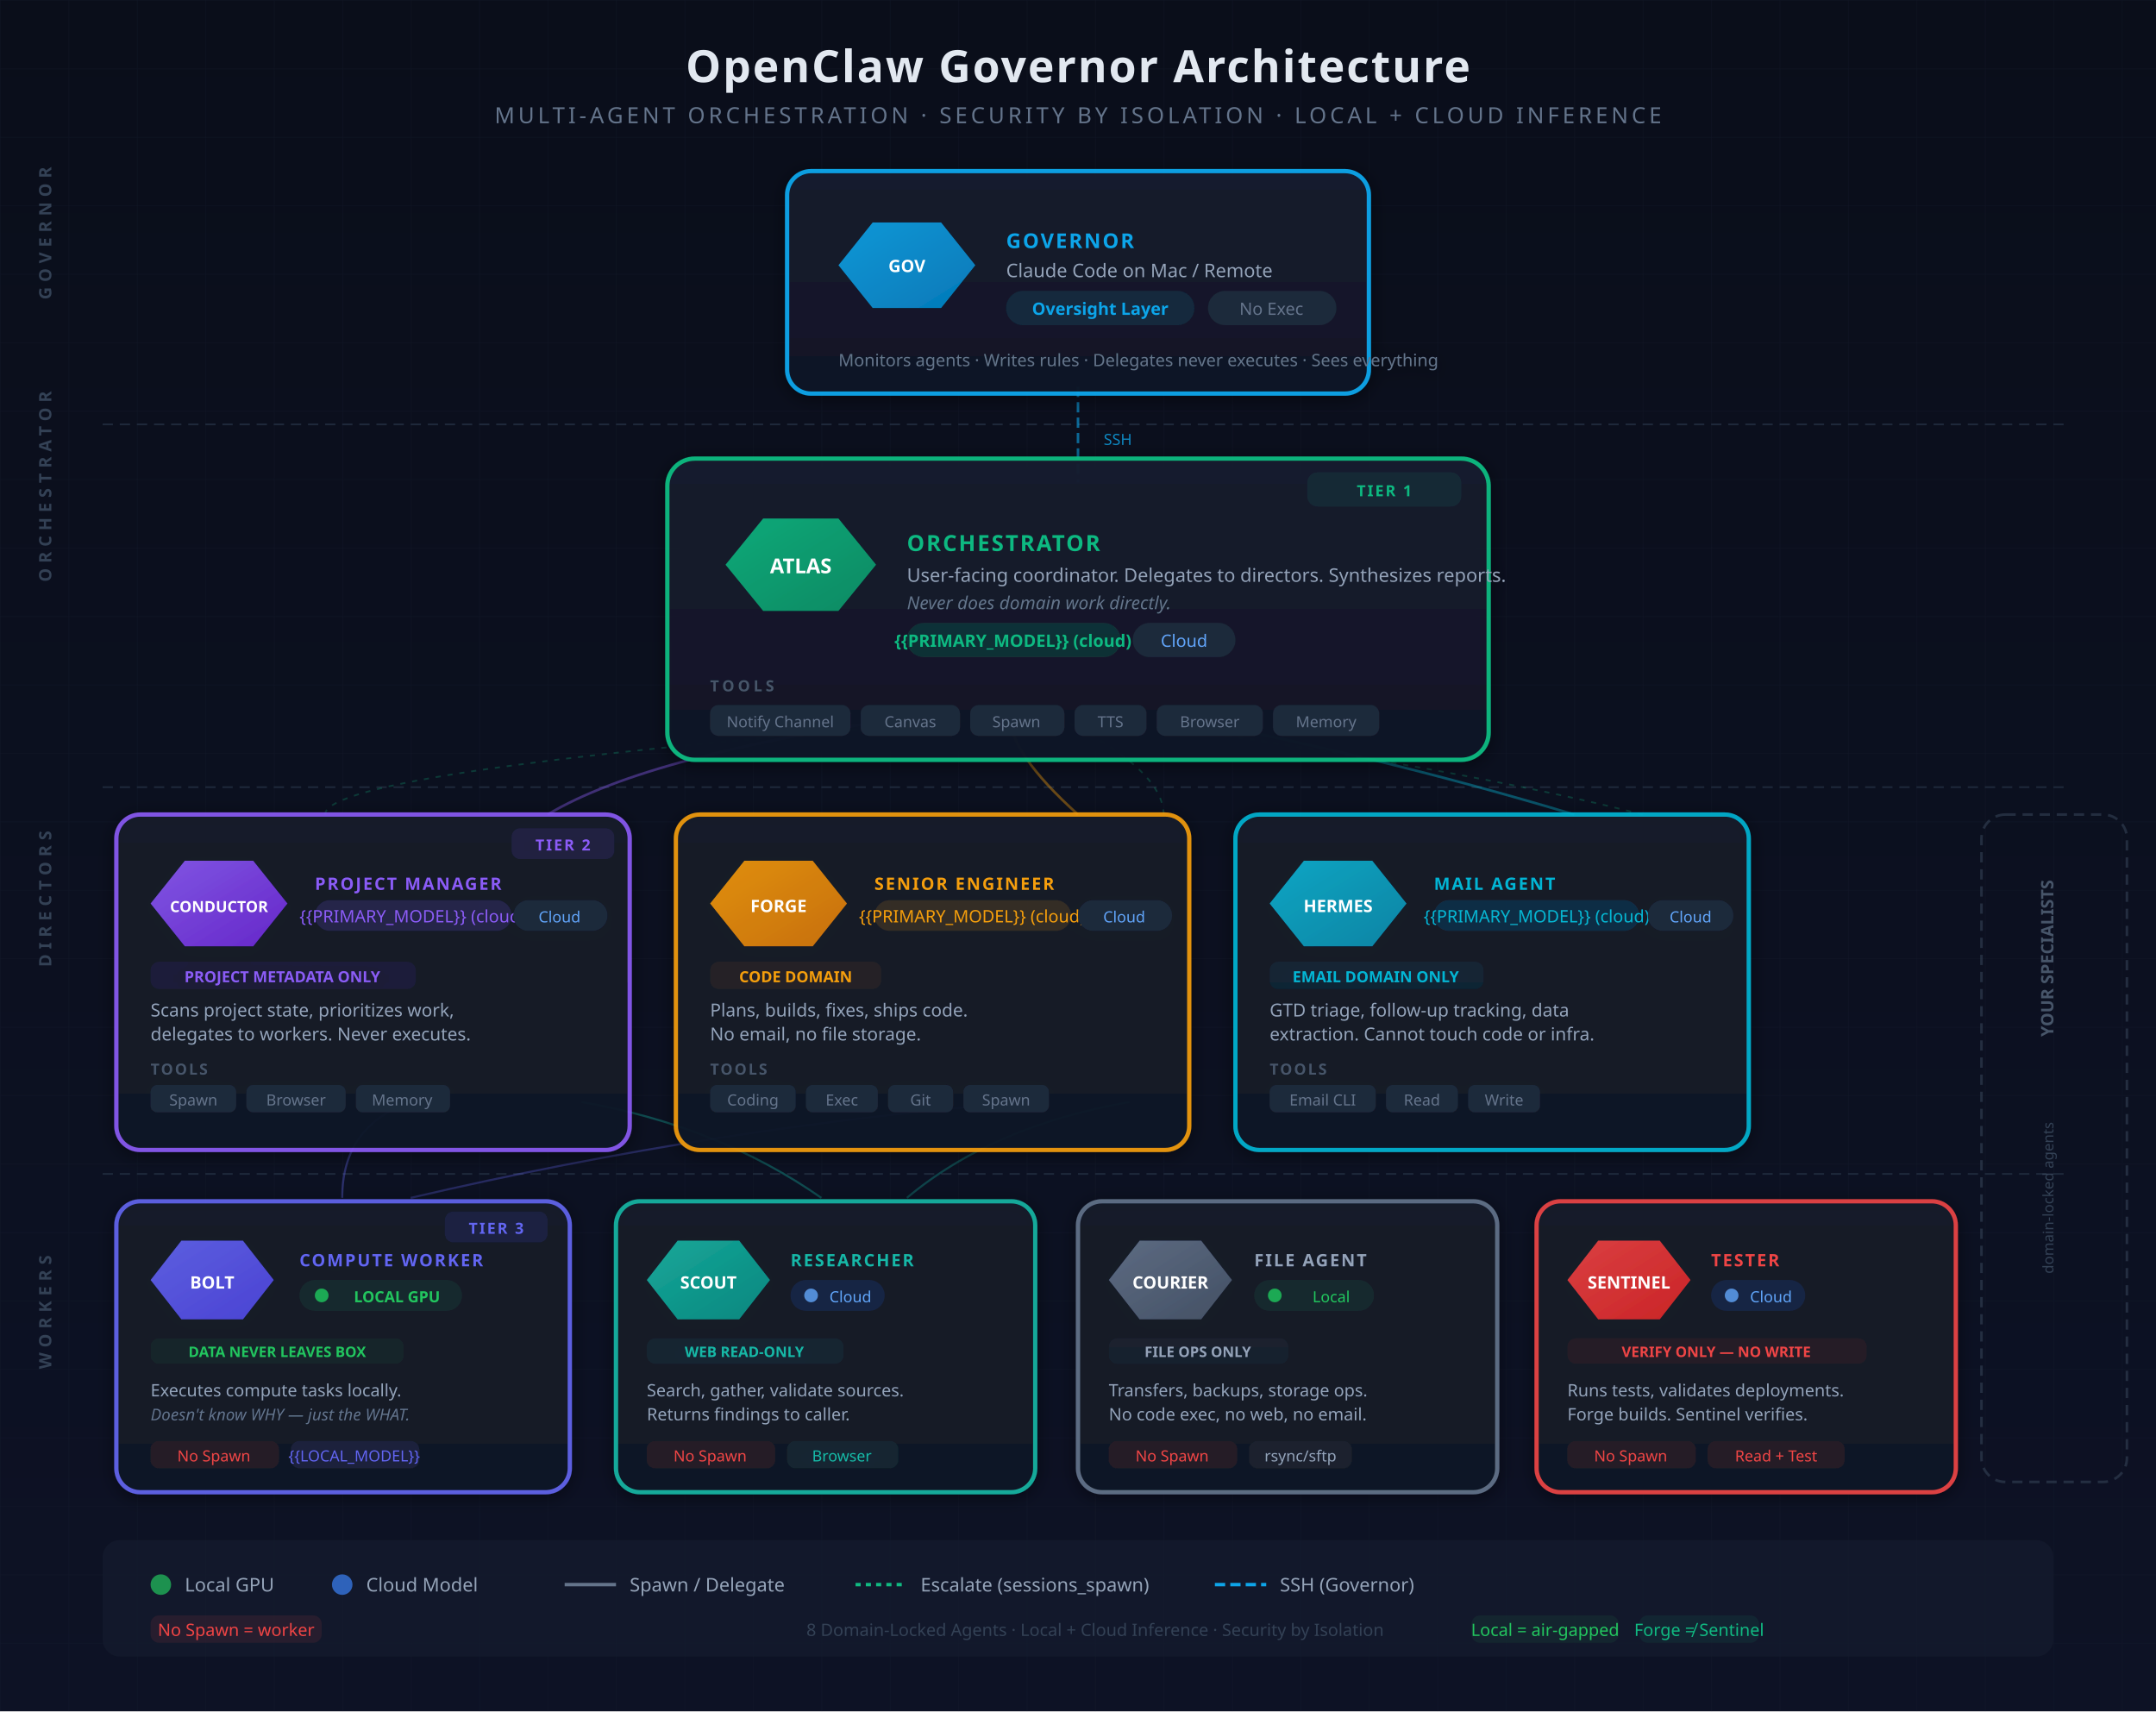
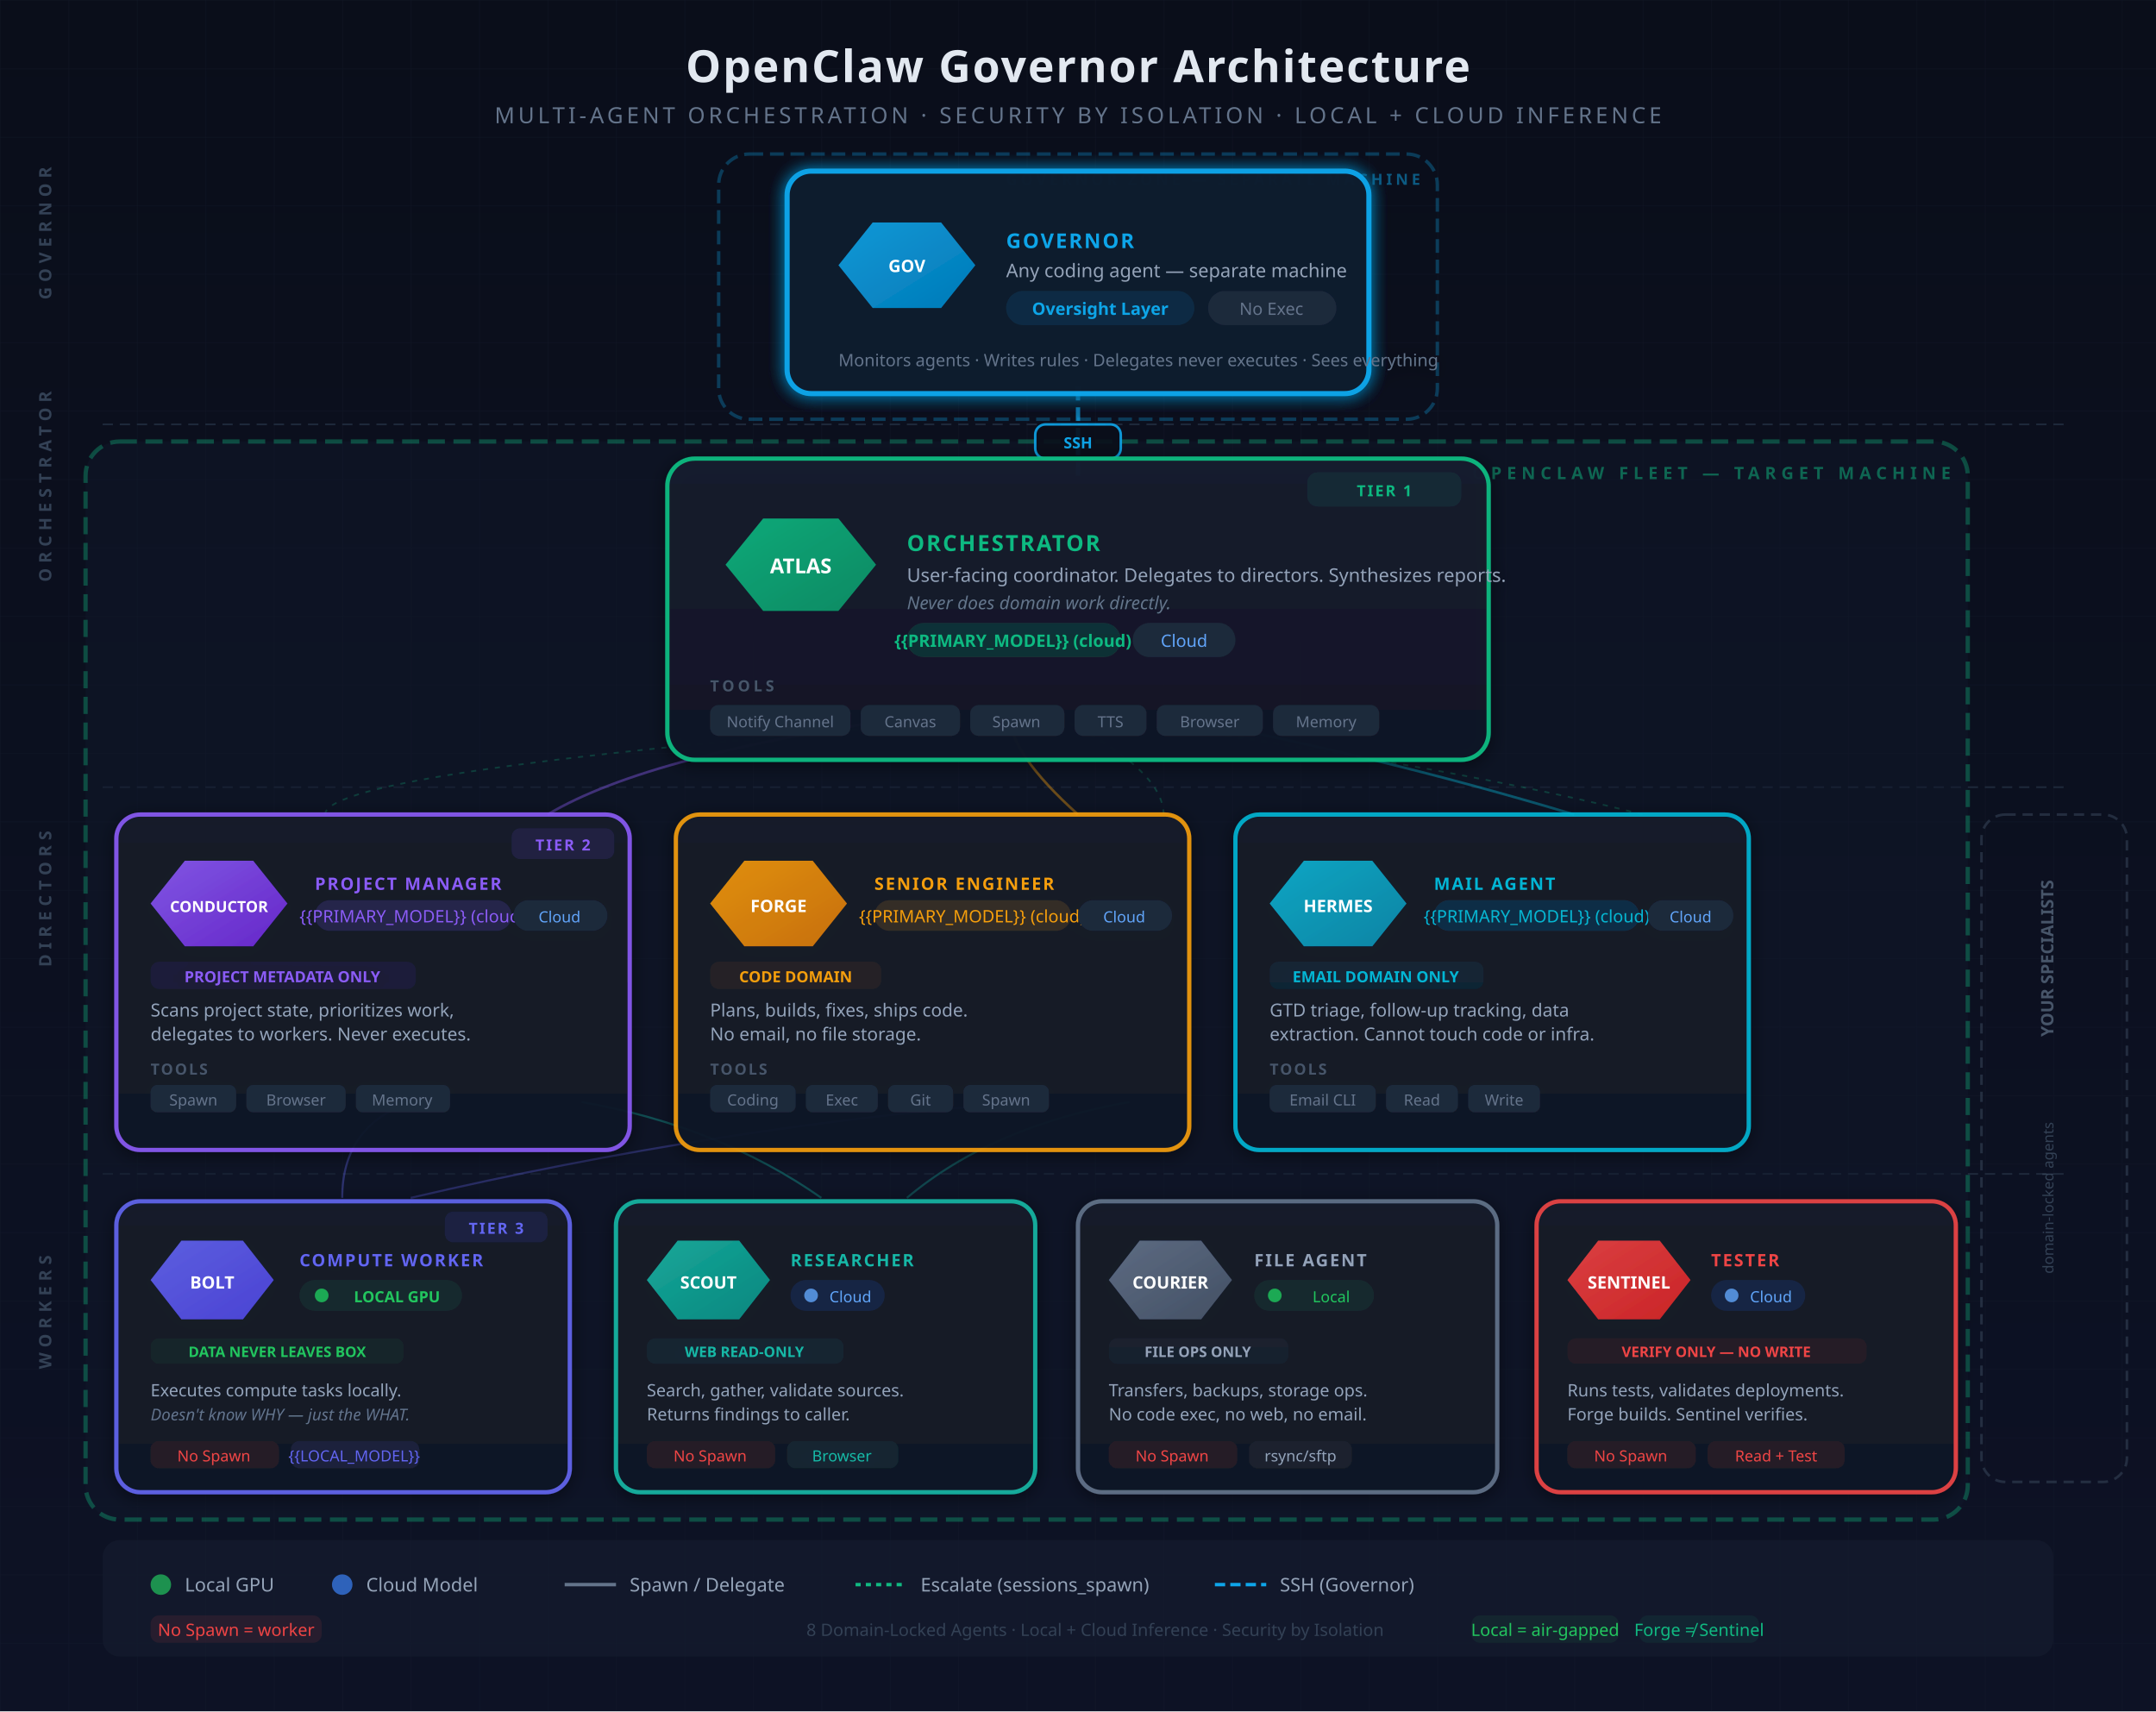
<svg xmlns="http://www.w3.org/2000/svg" viewBox="0 0 1260 1000" font-family="'Segoe UI', system-ui, -apple-system, sans-serif">
  <defs>
    <linearGradient id="bg" x1="0" y1="0" x2="0" y2="1">
      <stop offset="0%" stop-color="#0a0e1a" />
      <stop offset="100%" stop-color="#0d1225" />
    </linearGradient>
    <linearGradient id="cardBg" x1="0" y1="0" x2="0" y2="1">
      <stop offset="0%" stop-color="#141b2d" />
      <stop offset="100%" stop-color="#111827" />
    </linearGradient>
    <linearGradient id="govGrad" x1="0" y1="0" x2="1" y2="1">
      <stop offset="0%" stop-color="#0ea5e9" />
      <stop offset="100%" stop-color="#0284c7" />
    </linearGradient>
    <linearGradient id="atlasGrad" x1="0" y1="0" x2="1" y2="1">
      <stop offset="0%" stop-color="#10b981" />
      <stop offset="100%" stop-color="#059669" />
    </linearGradient>
    <linearGradient id="conductorGrad" x1="0" y1="0" x2="1" y2="1">
      <stop offset="0%" stop-color="#8b5cf6" />
      <stop offset="100%" stop-color="#6d28d9" />
    </linearGradient>
    <linearGradient id="forgeGrad" x1="0" y1="0" x2="1" y2="1">
      <stop offset="0%" stop-color="#f59e0b" />
      <stop offset="100%" stop-color="#d97706" />
    </linearGradient>
    <linearGradient id="hermesGrad" x1="0" y1="0" x2="1" y2="1">
      <stop offset="0%" stop-color="#06b6d4" />
      <stop offset="100%" stop-color="#0891b2" />
    </linearGradient>
    <linearGradient id="boltGrad" x1="0" y1="0" x2="1" y2="1">
      <stop offset="0%" stop-color="#6366f1" />
      <stop offset="100%" stop-color="#4f46e5" />
    </linearGradient>
    <linearGradient id="scoutGrad" x1="0" y1="0" x2="1" y2="1">
      <stop offset="0%" stop-color="#14b8a6" />
      <stop offset="100%" stop-color="#0d9488" />
    </linearGradient>
    <linearGradient id="courierGrad" x1="0" y1="0" x2="1" y2="1">
      <stop offset="0%" stop-color="#64748b" />
      <stop offset="100%" stop-color="#475569" />
    </linearGradient>
    <linearGradient id="sentinelGrad" x1="0" y1="0" x2="1" y2="1">
      <stop offset="0%" stop-color="#ef4444" />
      <stop offset="100%" stop-color="#dc2626" />
    </linearGradient>
    <linearGradient id="accent" x1="0" y1="0" x2="1" y2="0">
      <stop offset="0%" stop-color="#10b981" />
      <stop offset="100%" stop-color="#06b6d4" />
    </linearGradient>
    <filter id="shadow">
      <feDropShadow dx="0" dy="2" stdDeviation="5" flood-color="#000" flood-opacity="0.5" />
    </filter>
    <filter id="glowBlue">
      <feGaussianBlur stdDeviation="4" result="blur" />
      <feComposite in="SourceGraphic" in2="blur" operator="over" />
    </filter>
  </defs>
  <rect width="1260" height="1000" fill="url(#bg)" />
  <pattern id="grid" width="40" height="40" patternUnits="userSpaceOnUse">
    <path d="M 40 0 L 0 0 0 40" fill="none" stroke="#1a2235" stroke-width="0.5" />
  </pattern>
  <rect width="1260" height="1000" fill="url(#grid)" opacity="0.4" />
  <text x="630" y="48" text-anchor="middle" fill="#e2e8f0" font-size="26" font-weight="700" letter-spacing="1">OpenClaw Governor Architecture</text>
  <text x="630" y="72" text-anchor="middle" fill="#64748b" font-size="13" letter-spacing="2">MULTI-AGENT ORCHESTRATION · SECURITY BY ISOLATION · LOCAL + CLOUD INFERENCE</text>
  <line x1="400" y1="84" x2="860" y2="84" stroke="url(#accent)" stroke-width="2" opacity="0.6" />
  <text x="30" y="175" fill="#334155" font-size="10" font-weight="600" letter-spacing="3" transform="rotate(-90, 30, 175)">GOVERNOR</text>
  <text x="30" y="340" fill="#334155" font-size="10" font-weight="600" letter-spacing="3" transform="rotate(-90, 30, 340)">ORCHESTRATOR</text>
  <text x="30" y="565" fill="#334155" font-size="10" font-weight="600" letter-spacing="3" transform="rotate(-90, 30, 565)">DIRECTORS</text>
  <text x="30" y="800" fill="#334155" font-size="10" font-weight="600" letter-spacing="3" transform="rotate(-90, 30, 800)">WORKERS</text>
  <line x1="60" y1="248" x2="1210" y2="248" stroke="#1e293b" stroke-width="1" stroke-dasharray="6,4" />
  <line x1="60" y1="460" x2="1210" y2="460" stroke="#1e293b" stroke-width="1" stroke-dasharray="6,4" />
  <line x1="60" y1="686" x2="1210" y2="686" stroke="#1e293b" stroke-width="1" stroke-dasharray="6,4" />
-   <line x1="630" y1="226" x2="630" y2="282" stroke="#0ea5e9" stroke-width="1.5" stroke-dasharray="6,3" opacity="0.6" />
-   <text x="645" y="260" fill="#0ea5e9" font-size="9" opacity="0.8">SSH</text>
+   <rect x="420" y="90" width="420" height="155" rx="18" fill="none" stroke="#0ea5e9" stroke-width="2" stroke-dasharray="8,4" opacity="0.3" />
+   <text x="830" y="108" text-anchor="end" fill="#0ea5e9" font-size="9" font-weight="600" letter-spacing="2" opacity="0.5">GOVERNOR ZONE — SEPARATE MACHINE</text>
+   <rect x="50" y="258" width="1100" height="630" rx="20" fill="#0f1729" opacity="0.5" />
+   <rect x="50" y="258" width="1100" height="630" rx="20" fill="none" stroke="#10b981" stroke-width="2.5" stroke-dasharray="10,5" opacity="0.35" />
+   <text x="1140" y="280" text-anchor="end" fill="#10b981" font-size="10" font-weight="700" letter-spacing="3" opacity="0.5">OPENCLAW FLEET — TARGET MACHINE</text>
+   <line x1="630" y1="226" x2="630" y2="258" stroke="#0ea5e9" stroke-width="2.5" stroke-dasharray="8,4" opacity="0.7" />
+   <line x1="630" y1="258" x2="630" y2="282" stroke="#0ea5e9" stroke-width="2.5" stroke-dasharray="8,4" opacity="0.7" />
+   <rect x="605" y="248" width="50" height="20" rx="6" fill="#0a0e1a" stroke="#0ea5e9" stroke-width="1.5" opacity="0.9" />
+   <text x="630" y="262" text-anchor="middle" fill="#0ea5e9" font-size="9" font-weight="700">SSH</text>
  <path d="M 540 418 Q 380 440 320 476" fill="none" stroke="#8b5cf6" stroke-width="1.5" opacity="0.4" />
  <path d="M 590 418 Q 590 440 630 476" fill="none" stroke="#f59e0b" stroke-width="1.5" opacity="0.4" />
  <path d="M 680 418 Q 800 440 920 476" fill="none" stroke="#06b6d4" stroke-width="1.5" opacity="0.4" />
  <path d="M 240 644 Q 200 658 200 700" fill="none" stroke="#6366f1" stroke-width="1.2" opacity="0.35" />
  <path d="M 340 644 Q 420 658 480 700" fill="none" stroke="#14b8a6" stroke-width="1.2" opacity="0.35" />
  <path d="M 600 644 Q 420 658 240 700" fill="none" stroke="#6366f1" stroke-width="1.2" opacity="0.3" />
  <path d="M 660 644 Q 580 658 530 700" fill="none" stroke="#14b8a6" stroke-width="1.2" opacity="0.3" />
  <path d="M 190 476 Q 190 450 580 420" fill="none" stroke="#10b981" stroke-width="1" stroke-dasharray="3,4" opacity="0.25" />
  <path d="M 680 476 Q 680 450 620 420" fill="none" stroke="#10b981" stroke-width="1" stroke-dasharray="3,4" opacity="0.25" />
  <path d="M 960 476 Q 860 450 650 420" fill="none" stroke="#10b981" stroke-width="1" stroke-dasharray="3,4" opacity="0.25" />
  <g filter="url(#shadow)">
-     <rect x="460" y="100" width="340" height="130" rx="14" fill="url(#cardBg)" stroke="#0ea5e9" stroke-width="2.5" opacity="0.95" />
+     <rect x="460" y="100" width="340" height="130" rx="14" fill="#0c1a2e" stroke="#0ea5e9" stroke-width="3" opacity="0.98" filter="url(#glowBlue)" />
    <polygon points="490,155 510,130 550,130 570,155 550,180 510,180" fill="url(#govGrad)" opacity="0.9" />
    <text x="530" y="159" text-anchor="middle" fill="#fff" font-size="10" font-weight="700">GOV</text>
    <text x="588" y="145" fill="#0ea5e9" font-size="12" font-weight="700" letter-spacing="1">GOVERNOR</text>
-     <text x="588" y="162" fill="#94a3b8" font-size="11">Claude Code on Mac / Remote</text>
+     <text x="588" y="162" fill="#94a3b8" font-size="11">Any coding agent — separate machine</text>
    <rect x="588" y="170" width="110" height="20" rx="10" fill="#0ea5e9" opacity="0.12" />
    <text x="643" y="184" text-anchor="middle" fill="#0ea5e9" font-size="10" font-weight="600">Oversight Layer</text>
    <rect x="706" y="170" width="75" height="20" rx="10" fill="#1e293b" />
    <text x="743" y="184" text-anchor="middle" fill="#64748b" font-size="10">No Exec</text>
    <text x="490" y="214" fill="#64748b" font-size="10">Monitors agents · Writes rules · Delegates never executes · Sees everything</text>
  </g>
  <g filter="url(#shadow)">
    <rect x="390" y="268" width="480" height="176" rx="16" fill="url(#cardBg)" stroke="#10b981" stroke-width="2.5" opacity="0.95" />
    <polygon points="424,330 446,303 490,303 512,330 490,357 446,357" fill="url(#atlasGrad)" opacity="0.9" />
    <text x="468" y="335" text-anchor="middle" fill="#fff" font-size="12" font-weight="700">ATLAS</text>
    <text x="530" y="322" fill="#10b981" font-size="13" font-weight="700" letter-spacing="1">ORCHESTRATOR</text>
    <text x="530" y="340" fill="#94a3b8" font-size="11">User-facing coordinator. Delegates to directors. Synthesizes reports.</text>
    <text x="530" y="356" fill="#64748b" font-size="10.5" font-style="italic">Never does domain work directly.</text>
    <rect x="530" y="364" width="125" height="20" rx="10" fill="#10b981" opacity="0.15" />
    <text x="592" y="378" text-anchor="middle" fill="#10b981" font-size="10" font-weight="600">{{PRIMARY_MODEL}} (cloud)</text>
    <rect x="662" y="364" width="60" height="20" rx="10" fill="#1e293b" />
    <text x="692" y="378" text-anchor="middle" fill="#60a5fa" font-size="10">Cloud</text>
    <text x="415" y="404" fill="#475569" font-size="9" font-weight="600" letter-spacing="2">TOOLS</text>
    <rect x="415" y="412" width="82" height="18" rx="5" fill="#1e293b" />
    <text x="456" y="425" text-anchor="middle" fill="#64748b" font-size="9">Notify Channel</text>
    <rect x="503" y="412" width="58" height="18" rx="5" fill="#1e293b" />
    <text x="532" y="425" text-anchor="middle" fill="#64748b" font-size="9">Canvas</text>
    <rect x="567" y="412" width="55" height="18" rx="5" fill="#1e293b" />
    <text x="594" y="425" text-anchor="middle" fill="#64748b" font-size="9">Spawn</text>
    <rect x="628" y="412" width="42" height="18" rx="5" fill="#1e293b" />
    <text x="649" y="425" text-anchor="middle" fill="#64748b" font-size="9">TTS</text>
    <rect x="676" y="412" width="62" height="18" rx="5" fill="#1e293b" />
    <text x="707" y="425" text-anchor="middle" fill="#64748b" font-size="9">Browser</text>
    <rect x="744" y="412" width="62" height="18" rx="5" fill="#1e293b" />
    <text x="775" y="425" text-anchor="middle" fill="#64748b" font-size="9">Memory</text>
    <rect x="764" y="276" width="90" height="20" rx="6" fill="#10b981" opacity="0.1" />
    <text x="809" y="290" text-anchor="middle" fill="#10b981" font-size="9" font-weight="700" letter-spacing="1">TIER 1</text>
  </g>
  <g filter="url(#shadow)">
    <rect x="68" y="476" width="300" height="196" rx="14" fill="url(#cardBg)" stroke="#8b5cf6" stroke-width="2.5" opacity="0.9" />
    <polygon points="88,528 108,503 148,503 168,528 148,553 108,553" fill="url(#conductorGrad)" opacity="0.9" />
    <text x="128" y="533" text-anchor="middle" fill="#fff" font-size="9" font-weight="700">CONDUCTOR</text>
    <text x="184" y="520" fill="#8b5cf6" font-size="10" font-weight="700" letter-spacing="1">PROJECT MANAGER</text>
    <rect x="184" y="526" width="115" height="18" rx="9" fill="#8b5cf6" opacity="0.15" />
    <text x="241" y="539" text-anchor="middle" fill="#8b5cf6" font-size="10">{{PRIMARY_MODEL}} (cloud)</text>
    <rect x="300" y="526" width="55" height="18" rx="9" fill="#1e293b" />
    <text x="327" y="539" text-anchor="middle" fill="#60a5fa" font-size="9">Cloud</text>
    <rect x="88" y="562" width="155" height="16" rx="5" fill="#8b5cf6" opacity="0.08" />
    <text x="165" y="574" text-anchor="middle" fill="#8b5cf6" font-size="9" font-weight="600">PROJECT METADATA ONLY</text>
    <text x="88" y="594" fill="#94a3b8" font-size="10.5">Scans project state, prioritizes work,</text>
    <text x="88" y="608" fill="#94a3b8" font-size="10.5">delegates to workers. Never executes.</text>
    <text x="88" y="628" fill="#475569" font-size="9" font-weight="600" letter-spacing="1">TOOLS</text>
    <rect x="88" y="634" width="50" height="16" rx="4" fill="#1e293b" />
    <text x="113" y="646" text-anchor="middle" fill="#64748b" font-size="9">Spawn</text>
    <rect x="144" y="634" width="58" height="16" rx="4" fill="#1e293b" />
    <text x="173" y="646" text-anchor="middle" fill="#64748b" font-size="9">Browser</text>
    <rect x="208" y="634" width="55" height="16" rx="4" fill="#1e293b" />
    <text x="235" y="646" text-anchor="middle" fill="#64748b" font-size="9">Memory</text>
    <rect x="299" y="484" width="60" height="18" rx="5" fill="#8b5cf6" opacity="0.1" />
    <text x="329" y="497" text-anchor="middle" fill="#8b5cf6" font-size="9" font-weight="700" letter-spacing="1">TIER 2</text>
  </g>
  <g filter="url(#shadow)">
    <rect x="395" y="476" width="300" height="196" rx="14" fill="url(#cardBg)" stroke="#f59e0b" stroke-width="2.5" opacity="0.9" />
    <polygon points="415,528 435,503 475,503 495,528 475,553 435,553" fill="url(#forgeGrad)" opacity="0.9" />
    <text x="455" y="533" text-anchor="middle" fill="#fff" font-size="10" font-weight="700">FORGE</text>
    <text x="511" y="520" fill="#f59e0b" font-size="10" font-weight="700" letter-spacing="1">SENIOR ENGINEER</text>
    <rect x="511" y="526" width="115" height="18" rx="9" fill="#f59e0b" opacity="0.15" />
    <text x="568" y="539" text-anchor="middle" fill="#f59e0b" font-size="10">{{PRIMARY_MODEL}} (cloud)</text>
    <rect x="630" y="526" width="55" height="18" rx="9" fill="#1e293b" />
    <text x="657" y="539" text-anchor="middle" fill="#60a5fa" font-size="9">Cloud</text>
    <rect x="415" y="562" width="100" height="16" rx="5" fill="#f59e0b" opacity="0.08" />
    <text x="465" y="574" text-anchor="middle" fill="#f59e0b" font-size="9" font-weight="600">CODE DOMAIN</text>
    <text x="415" y="594" fill="#94a3b8" font-size="10.5">Plans, builds, fixes, ships code.</text>
    <text x="415" y="608" fill="#94a3b8" font-size="10.5">No email, no file storage.</text>
    <text x="415" y="628" fill="#475569" font-size="9" font-weight="600" letter-spacing="1">TOOLS</text>
    <rect x="415" y="634" width="50" height="16" rx="4" fill="#1e293b" />
    <text x="440" y="646" text-anchor="middle" fill="#64748b" font-size="9">Coding</text>
    <rect x="471" y="634" width="42" height="16" rx="4" fill="#1e293b" />
    <text x="492" y="646" text-anchor="middle" fill="#64748b" font-size="9">Exec</text>
    <rect x="519" y="634" width="38" height="16" rx="4" fill="#1e293b" />
    <text x="538" y="646" text-anchor="middle" fill="#64748b" font-size="9">Git</text>
    <rect x="563" y="634" width="50" height="16" rx="4" fill="#1e293b" />
    <text x="588" y="646" text-anchor="middle" fill="#64748b" font-size="9">Spawn</text>
  </g>
  <g filter="url(#shadow)">
    <rect x="722" y="476" width="300" height="196" rx="14" fill="url(#cardBg)" stroke="#06b6d4" stroke-width="2.5" opacity="0.9" />
    <polygon points="742,528 762,503 802,503 822,528 802,553 762,553" fill="url(#hermesGrad)" opacity="0.9" />
    <text x="782" y="533" text-anchor="middle" fill="#fff" font-size="10" font-weight="700">HERMES</text>
    <text x="838" y="520" fill="#06b6d4" font-size="10" font-weight="700" letter-spacing="1">MAIL AGENT</text>
    <rect x="838" y="526" width="120" height="18" rx="9" fill="#06b6d4" opacity="0.15" />
    <text x="898" y="539" text-anchor="middle" fill="#06b6d4" font-size="10">{{PRIMARY_MODEL}} (cloud)</text>
    <rect x="963" y="526" width="50" height="18" rx="9" fill="#1e293b" />
    <text x="988" y="539" text-anchor="middle" fill="#60a5fa" font-size="9">Cloud</text>
    <rect x="742" y="562" width="125" height="16" rx="5" fill="#06b6d4" opacity="0.08" />
    <text x="804" y="574" text-anchor="middle" fill="#06b6d4" font-size="9" font-weight="600">EMAIL DOMAIN ONLY</text>
    <text x="742" y="594" fill="#94a3b8" font-size="10.5">GTD triage, follow-up tracking, data</text>
    <text x="742" y="608" fill="#94a3b8" font-size="10.5">extraction. Cannot touch code or infra.</text>
    <text x="742" y="628" fill="#475569" font-size="9" font-weight="600" letter-spacing="1">TOOLS</text>
    <rect x="742" y="634" width="62" height="16" rx="4" fill="#1e293b" />
    <text x="773" y="646" text-anchor="middle" fill="#64748b" font-size="9">Email CLI</text>
    <rect x="810" y="634" width="42" height="16" rx="4" fill="#1e293b" />
    <text x="831" y="646" text-anchor="middle" fill="#64748b" font-size="9">Read</text>
    <rect x="858" y="634" width="42" height="16" rx="4" fill="#1e293b" />
    <text x="879" y="646" text-anchor="middle" fill="#64748b" font-size="9">Write</text>
  </g>
  <g filter="url(#shadow)">
    <rect x="68" y="702" width="265" height="170" rx="14" fill="url(#cardBg)" stroke="#6366f1" stroke-width="2.5" opacity="0.9" />
    <polygon points="88,748 106,725 142,725 160,748 142,771 106,771" fill="url(#boltGrad)" opacity="0.9" />
    <text x="124" y="753" text-anchor="middle" fill="#fff" font-size="10" font-weight="700">BOLT</text>
    <text x="175" y="740" fill="#6366f1" font-size="10" font-weight="700" letter-spacing="1">COMPUTE WORKER</text>
    <rect x="175" y="748" width="95" height="18" rx="9" fill="#22c55e" opacity="0.12" />
    <circle cx="188" cy="757" r="4" fill="#22c55e" opacity="0.8" />
    <text x="232" y="761" text-anchor="middle" fill="#22c55e" font-size="9" font-weight="600">LOCAL GPU</text>
    <rect x="88" y="782" width="148" height="15" rx="5" fill="#22c55e" opacity="0.08" />
    <text x="162" y="793" text-anchor="middle" fill="#22c55e" font-size="8.5" font-weight="600">DATA NEVER LEAVES BOX</text>
    <text x="88" y="816" fill="#94a3b8" font-size="10">Executes compute tasks locally.</text>
    <text x="88" y="830" fill="#64748b" font-size="9.5" font-style="italic">Doesn't know WHY — just the WHAT.</text>
    <rect x="88" y="842" width="75" height="16" rx="5" fill="#ef4444" opacity="0.1" />
    <text x="125" y="854" text-anchor="middle" fill="#ef4444" font-size="9">No Spawn</text>
    <rect x="170" y="842" width="75" height="16" rx="5" fill="#6366f1" opacity="0.1" />
    <text x="207" y="854" text-anchor="middle" fill="#6366f1" font-size="9">{{LOCAL_MODEL}}</text>
    <rect x="260" y="708" width="60" height="18" rx="5" fill="#6366f1" opacity="0.1" />
    <text x="290" y="721" text-anchor="middle" fill="#6366f1" font-size="9" font-weight="700" letter-spacing="1">TIER 3</text>
  </g>
  <g filter="url(#shadow)">
    <rect x="360" y="702" width="245" height="170" rx="14" fill="url(#cardBg)" stroke="#14b8a6" stroke-width="2.5" opacity="0.9" />
    <polygon points="378,748 396,725 432,725 450,748 432,771 396,771" fill="url(#scoutGrad)" opacity="0.9" />
    <text x="414" y="753" text-anchor="middle" fill="#fff" font-size="10" font-weight="700">SCOUT</text>
    <text x="462" y="740" fill="#14b8a6" font-size="10" font-weight="700" letter-spacing="1">RESEARCHER</text>
    <rect x="462" y="748" width="55" height="18" rx="9" fill="#3b82f6" opacity="0.12" />
    <circle cx="474" cy="757" r="4" fill="#60a5fa" opacity="0.8" />
    <text x="497" y="761" text-anchor="middle" fill="#60a5fa" font-size="9">Cloud</text>
    <rect x="378" y="782" width="115" height="15" rx="5" fill="#14b8a6" opacity="0.08" />
    <text x="435" y="793" text-anchor="middle" fill="#14b8a6" font-size="8.5" font-weight="600">WEB READ-ONLY</text>
    <text x="378" y="816" fill="#94a3b8" font-size="10">Search, gather, validate sources.</text>
    <text x="378" y="830" fill="#94a3b8" font-size="10">Returns findings to caller.</text>
    <rect x="378" y="842" width="75" height="16" rx="5" fill="#ef4444" opacity="0.1" />
    <text x="415" y="854" text-anchor="middle" fill="#ef4444" font-size="9">No Spawn</text>
    <rect x="460" y="842" width="65" height="16" rx="5" fill="#14b8a6" opacity="0.1" />
    <text x="492" y="854" text-anchor="middle" fill="#14b8a6" font-size="9">Browser</text>
  </g>
  <g filter="url(#shadow)">
    <rect x="630" y="702" width="245" height="170" rx="14" fill="url(#cardBg)" stroke="#64748b" stroke-width="2.5" opacity="0.9" />
    <polygon points="648,748 666,725 702,725 720,748 702,771 666,771" fill="url(#courierGrad)" opacity="0.9" />
    <text x="684" y="753" text-anchor="middle" fill="#fff" font-size="10" font-weight="700">COURIER</text>
    <text x="733" y="740" fill="#94a3b8" font-size="10" font-weight="700" letter-spacing="1">FILE AGENT</text>
    <rect x="733" y="748" width="70" height="18" rx="9" fill="#22c55e" opacity="0.12" />
    <circle cx="745" cy="757" r="4" fill="#22c55e" opacity="0.8" />
    <text x="778" y="761" text-anchor="middle" fill="#22c55e" font-size="9">Local</text>
    <rect x="648" y="782" width="105" height="15" rx="5" fill="#64748b" opacity="0.08" />
    <text x="700" y="793" text-anchor="middle" fill="#94a3b8" font-size="8.5" font-weight="600">FILE OPS ONLY</text>
    <text x="648" y="816" fill="#94a3b8" font-size="10">Transfers, backups, storage ops.</text>
    <text x="648" y="830" fill="#94a3b8" font-size="10">No code exec, no web, no email.</text>
    <rect x="648" y="842" width="75" height="16" rx="5" fill="#ef4444" opacity="0.1" />
    <text x="685" y="854" text-anchor="middle" fill="#ef4444" font-size="9">No Spawn</text>
    <rect x="730" y="842" width="60" height="16" rx="5" fill="#64748b" opacity="0.1" />
    <text x="760" y="854" text-anchor="middle" fill="#94a3b8" font-size="9">rsync/sftp</text>
  </g>
  <g filter="url(#shadow)">
    <rect x="898" y="702" width="245" height="170" rx="14" fill="url(#cardBg)" stroke="#ef4444" stroke-width="2.5" opacity="0.9" />
    <polygon points="916,748 934,725 970,725 988,748 970,771 934,771" fill="url(#sentinelGrad)" opacity="0.9" />
    <text x="952" y="753" text-anchor="middle" fill="#fff" font-size="10" font-weight="700">SENTINEL</text>
    <text x="1000" y="740" fill="#ef4444" font-size="10" font-weight="700" letter-spacing="1">TESTER</text>
    <rect x="1000" y="748" width="55" height="18" rx="9" fill="#3b82f6" opacity="0.12" />
    <circle cx="1012" cy="757" r="4" fill="#60a5fa" opacity="0.8" />
    <text x="1035" y="761" text-anchor="middle" fill="#60a5fa" font-size="9">Cloud</text>
    <rect x="916" y="782" width="175" height="15" rx="5" fill="#ef4444" opacity="0.08" />
    <text x="1003" y="793" text-anchor="middle" fill="#ef4444" font-size="8.5" font-weight="600">VERIFY ONLY — NO WRITE</text>
    <text x="916" y="816" fill="#94a3b8" font-size="10">Runs tests, validates deployments.</text>
    <text x="916" y="830" fill="#94a3b8" font-size="10">Forge builds. Sentinel verifies.</text>
    <rect x="916" y="842" width="75" height="16" rx="5" fill="#ef4444" opacity="0.1" />
    <text x="953" y="854" text-anchor="middle" fill="#ef4444" font-size="9">No Spawn</text>
    <rect x="998" y="842" width="80" height="16" rx="5" fill="#ef4444" opacity="0.1" />
    <text x="1038" y="854" text-anchor="middle" fill="#ef4444" font-size="9">Read + Test</text>
  </g>
  <rect x="1158" y="476" width="85" height="390" rx="14" fill="none" stroke="#334155" stroke-width="1.5" stroke-dasharray="6,4" opacity="0.6" />
  <text x="1200" y="560" text-anchor="middle" fill="#475569" font-size="10" font-weight="600" transform="rotate(-90, 1200, 560)">YOUR SPECIALISTS</text>
  <text x="1200" y="700" text-anchor="middle" fill="#334155" font-size="8.5" transform="rotate(-90, 1200, 700)">domain-locked agents</text>
  <g>
    <rect x="60" y="900" width="1140" height="68" rx="10" fill="#141b2d" opacity="0.7" />
    <circle cx="94" cy="926" r="6" fill="#22c55e" opacity="0.7" />
    <text x="108" y="930" fill="#94a3b8" font-size="11">Local GPU</text>
    <circle cx="200" cy="926" r="6" fill="#3b82f6" opacity="0.7" />
    <text x="214" y="930" fill="#94a3b8" font-size="11">Cloud Model</text>
    <line x1="330" y1="926" x2="360" y2="926" stroke="#64748b" stroke-width="2" />
    <text x="368" y="930" fill="#94a3b8" font-size="11">Spawn / Delegate</text>
    <line x1="500" y1="926" x2="530" y2="926" stroke="#10b981" stroke-width="2" stroke-dasharray="3,3" />
    <text x="538" y="930" fill="#94a3b8" font-size="11">Escalate (sessions_spawn)</text>
    <line x1="710" y1="926" x2="740" y2="926" stroke="#0ea5e9" stroke-width="2" stroke-dasharray="6,3" />
    <text x="748" y="930" fill="#94a3b8" font-size="11">SSH (Governor)</text>
    <rect x="88" y="944" width="100" height="16" rx="5" fill="#ef4444" opacity="0.1" />
    <text x="138" y="956" text-anchor="middle" fill="#ef4444" font-size="10">No Spawn = worker</text>
    <text x="640" y="956" text-anchor="middle" fill="#334155" font-size="10">8 Domain-Locked Agents  ·  Local + Cloud Inference  ·  Security by Isolation</text>
    <rect x="860" y="944" width="86" height="16" rx="5" fill="#22c55e" opacity="0.08" />
    <text x="903" y="956" text-anchor="middle" fill="#22c55e" font-size="10">Local = air-gapped</text>
    <rect x="958" y="944" width="70" height="16" rx="5" fill="#10b981" opacity="0.08" />
    <text x="993" y="956" text-anchor="middle" fill="#10b981" font-size="10">Forge ≠ Sentinel</text>
  </g>
</svg>
